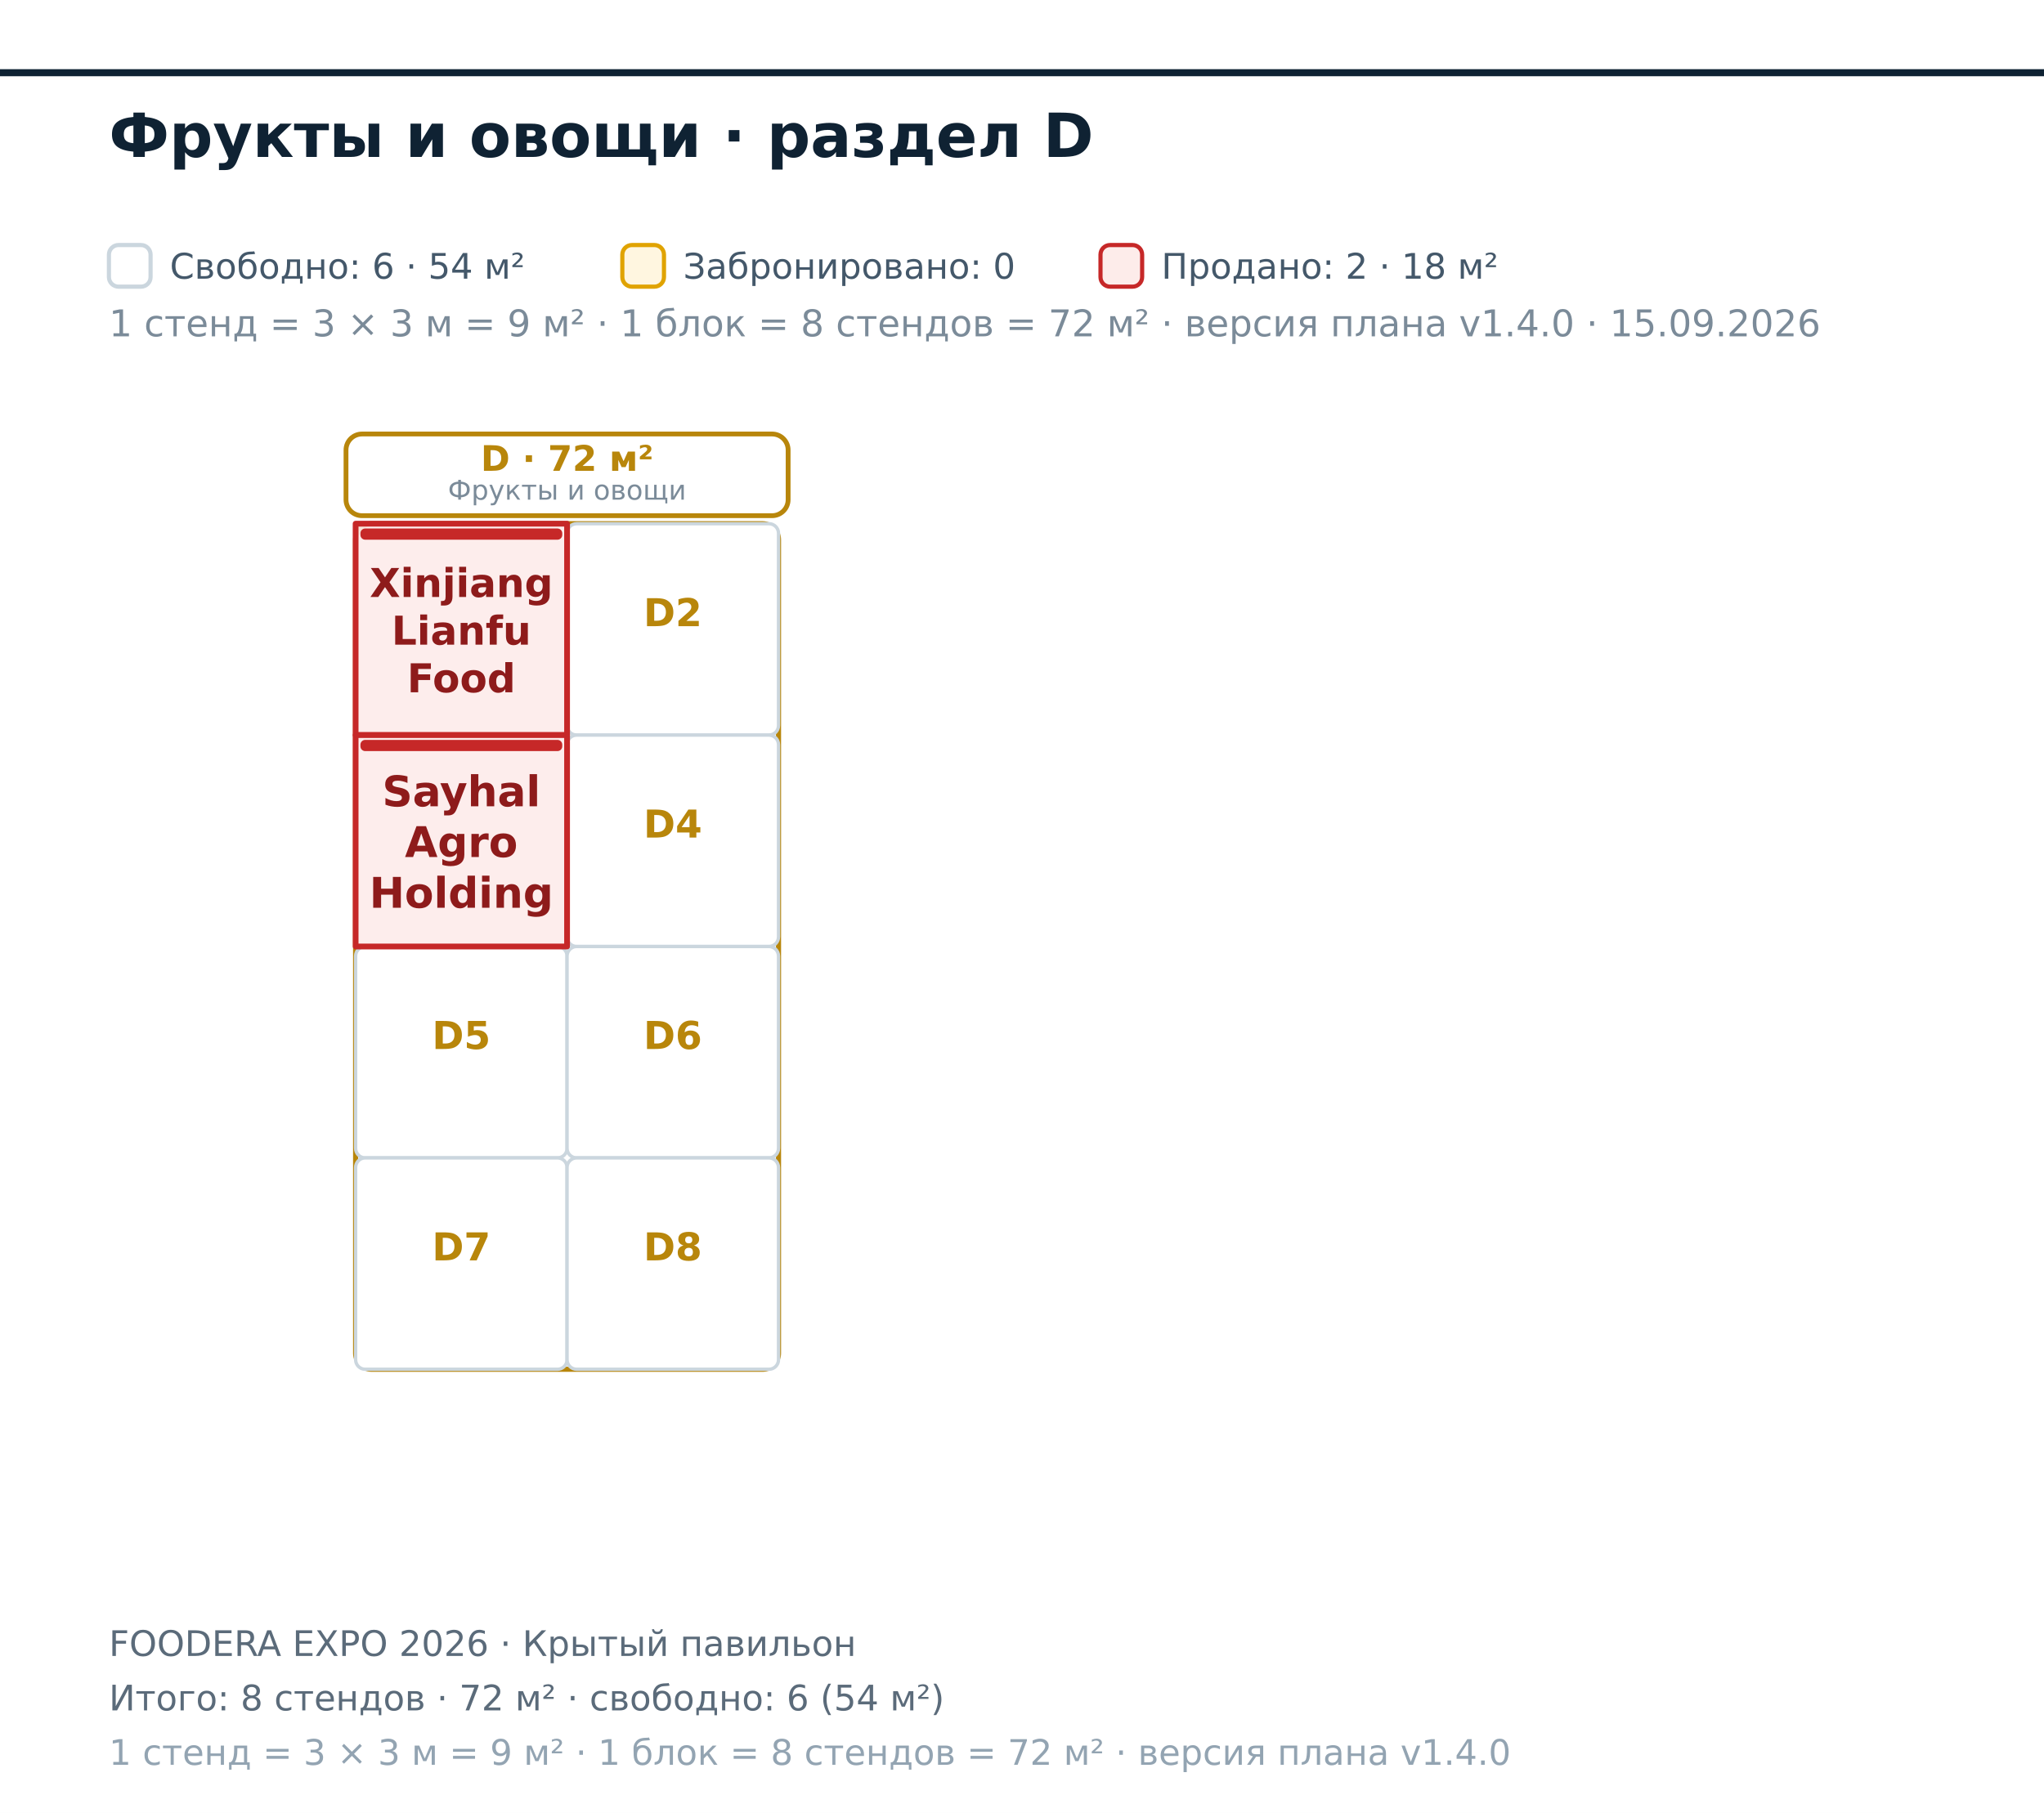
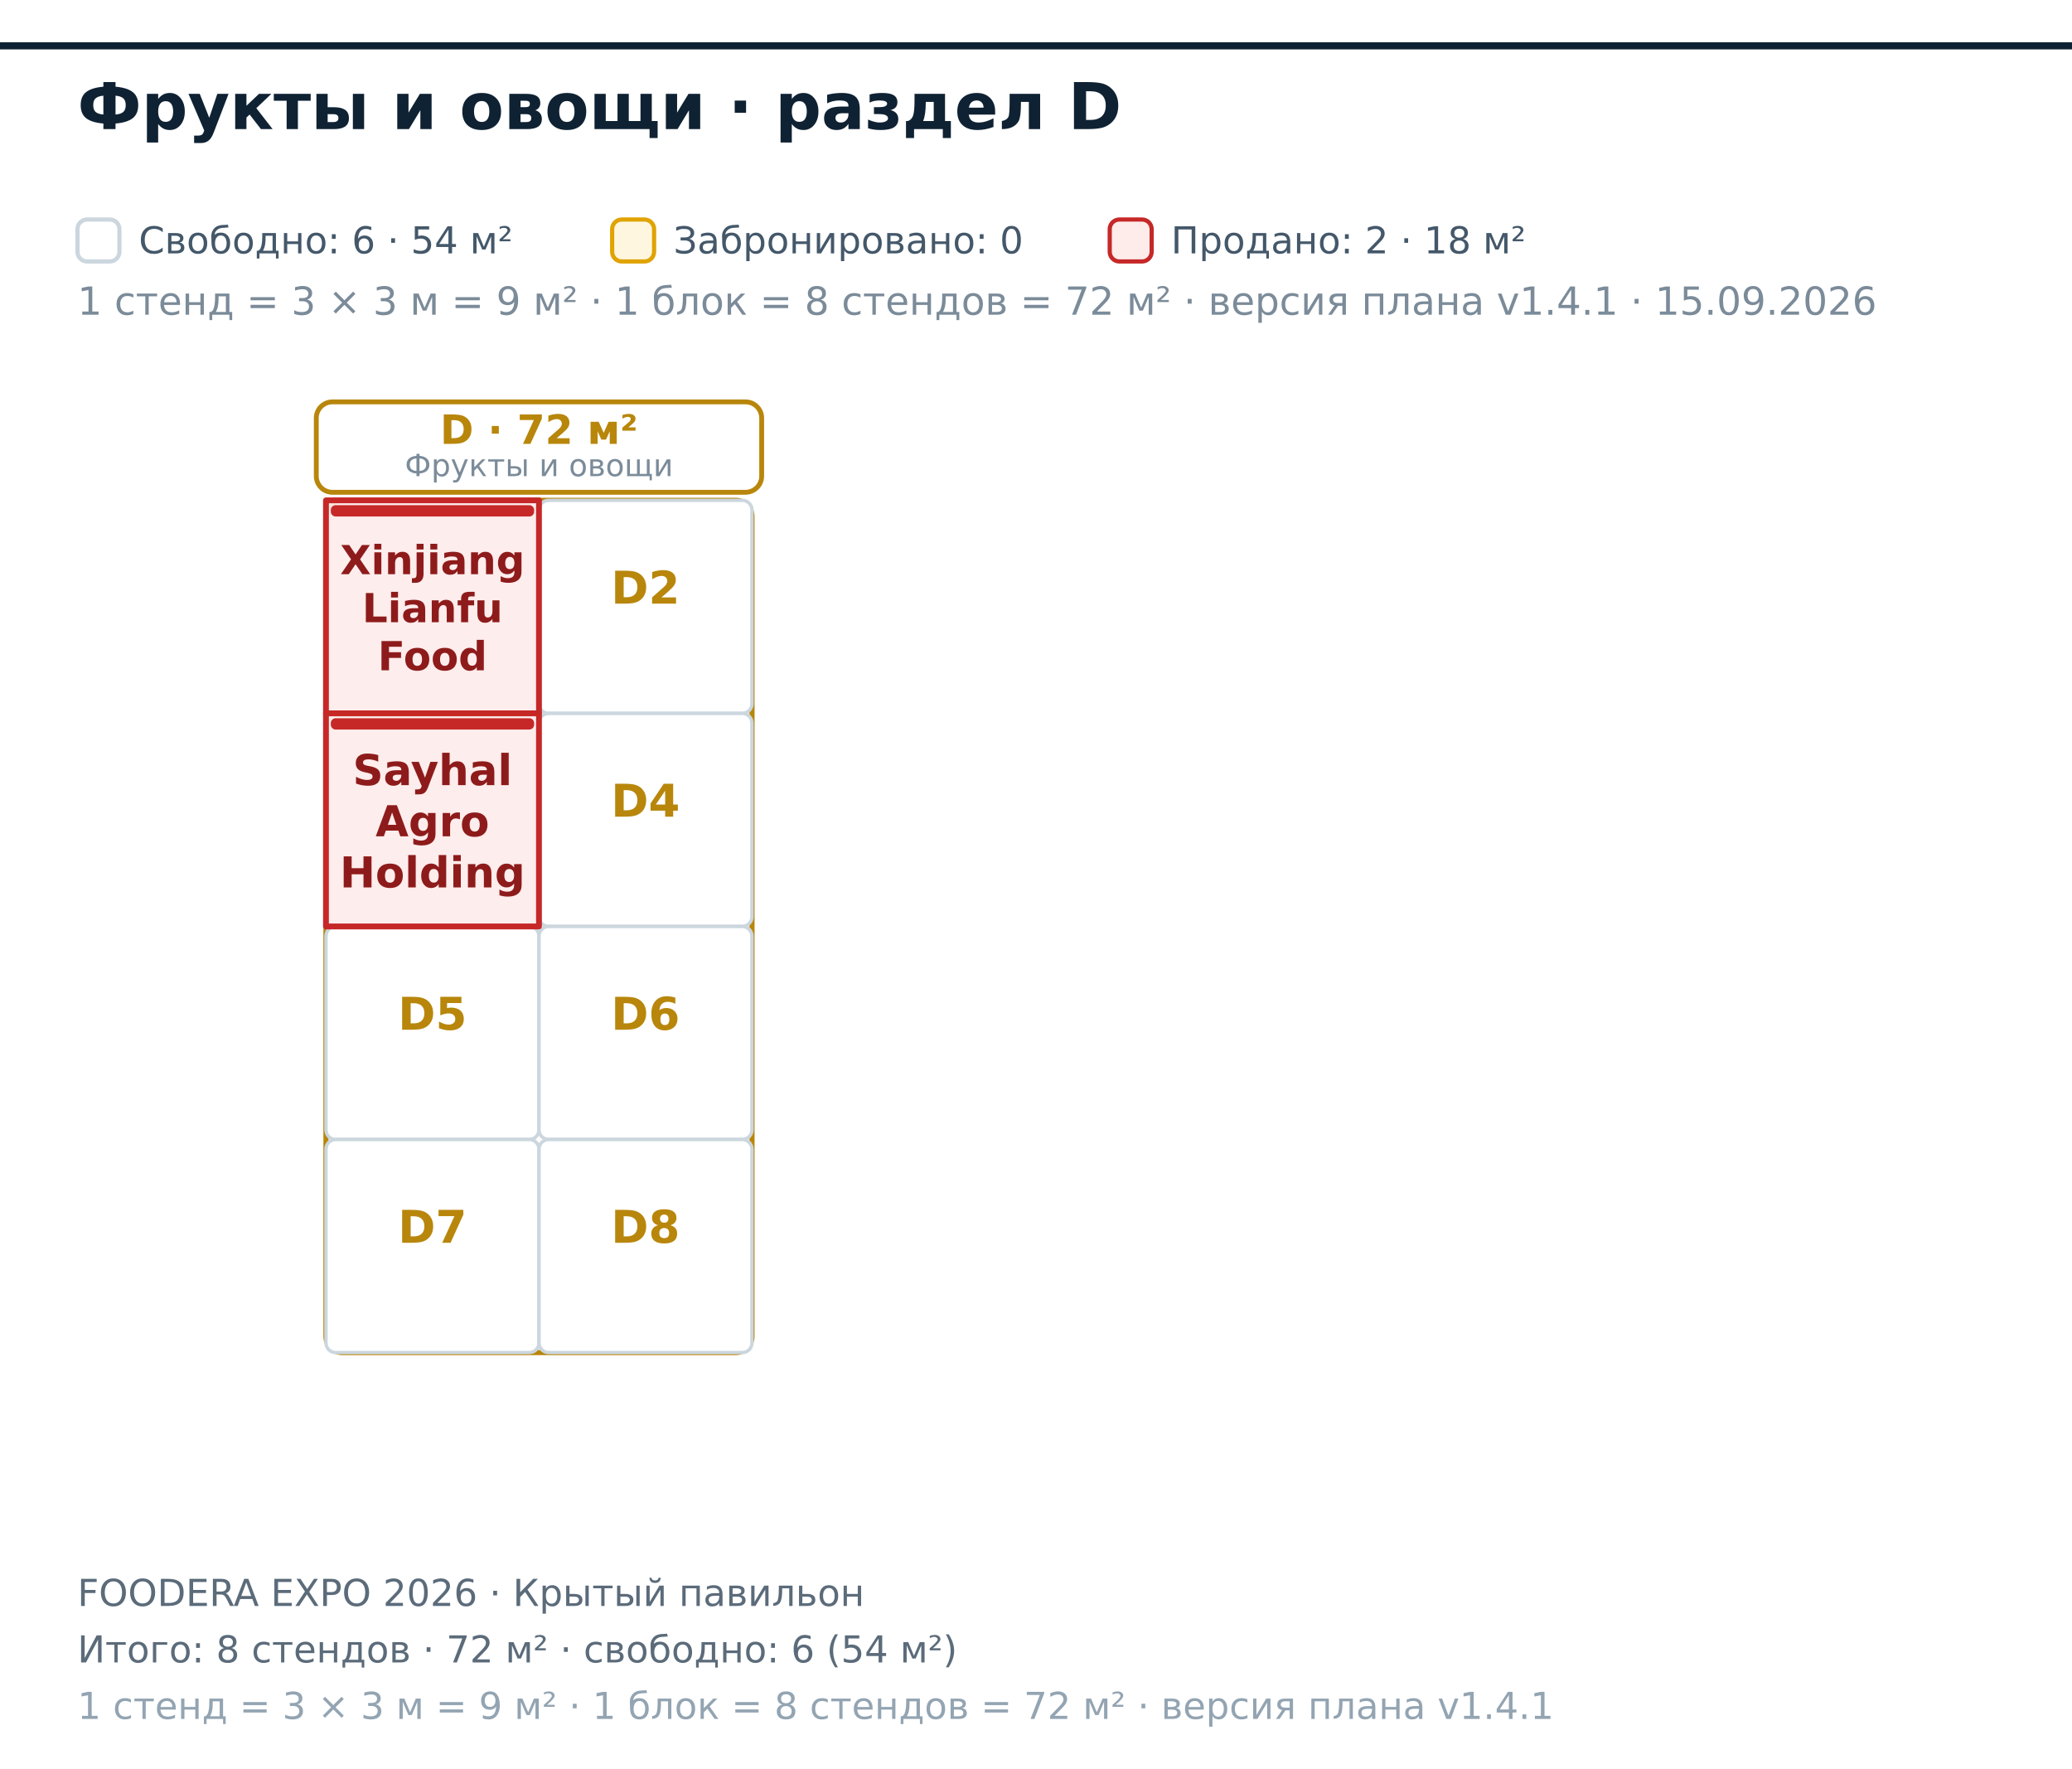
- <svg xmlns="http://www.w3.org/2000/svg" width="638" height="566" viewBox="0 0 638 566" font-family="DejaVu Sans, Helvetica, Arial, sans-serif">
-   <rect x="0.00" y="0.00" width="638.00" height="566.00" fill="#ffffff" />
-   <polygon points="-681.00,22.70 1431.00,22.70 1431.00,1122.70 -681.00,1122.70" fill="#ffffff" fill-opacity="0.55" stroke="#0f2233" stroke-width="2.2" />
-   <rect x="111.00" y="163.50" width="132.00" height="264.00" fill="none" stroke="#B8860B" stroke-width="1.6" rx="5" />
-   <rect x="108.00" y="135.50" width="138.00" height="25.50" fill="#ffffff" stroke="#B8860B" stroke-width="1.5" rx="5" />
-   <text x="177.00" y="147.00" font-size="11.00" fill="#B8860B" font-weight="bold" text-anchor="middle">D · 72 м²</text>
-   <text x="177.00" y="156.00" font-size="8.50" fill="#7b8b99" text-anchor="middle">Фрукты и овощи</text>
-   <rect x="177.00" y="163.50" width="66.00" height="66.00" fill="#ffffff" stroke="#cbd6de" stroke-width="1.05" rx="3" />
-   <text x="210.00" y="195.50" font-size="12.00" fill="#B8860B" font-weight="bold" text-anchor="middle">D2</text>
-   <rect x="177.00" y="229.50" width="66.00" height="66.00" fill="#ffffff" stroke="#cbd6de" stroke-width="1.05" rx="3" />
-   <text x="210.00" y="261.50" font-size="12.00" fill="#B8860B" font-weight="bold" text-anchor="middle">D4</text>
-   <rect x="111.00" y="295.50" width="66.00" height="66.00" fill="#ffffff" stroke="#cbd6de" stroke-width="1.05" rx="3" />
-   <text x="144.00" y="327.50" font-size="12.00" fill="#B8860B" font-weight="bold" text-anchor="middle">D5</text>
-   <rect x="177.00" y="295.50" width="66.00" height="66.00" fill="#ffffff" stroke="#cbd6de" stroke-width="1.05" rx="3" />
-   <text x="210.00" y="327.50" font-size="12.00" fill="#B8860B" font-weight="bold" text-anchor="middle">D6</text>
-   <rect x="111.00" y="361.50" width="66.00" height="66.00" fill="#ffffff" stroke="#cbd6de" stroke-width="1.05" rx="3" />
-   <text x="144.00" y="393.50" font-size="12.00" fill="#B8860B" font-weight="bold" text-anchor="middle">D7</text>
-   <rect x="177.00" y="361.50" width="66.00" height="66.00" fill="#ffffff" stroke="#cbd6de" stroke-width="1.05" rx="3" />
-   <text x="210.00" y="393.50" font-size="12.00" fill="#B8860B" font-weight="bold" text-anchor="middle">D8</text>
-   <path d="M111 163.5L177 163.5L177 229.5L111 229.5Z" fill="#fdecea" fill-opacity="0.92" stroke="#c62828" stroke-width="1.8" stroke-linejoin="round" />
-   <rect x="112.50" y="165.00" width="63.00" height="3.50" fill="#c62828" rx="1.5" />
-   <text x="144.00" y="186.38" font-size="12.40" fill="#8e1b1b" font-weight="bold" text-anchor="middle">Xinjiang</text>
-   <text x="144.00" y="201.26" font-size="12.40" fill="#8e1b1b" font-weight="bold" text-anchor="middle">Lianfu</text>
-   <text x="144.00" y="216.14" font-size="12.40" fill="#8e1b1b" font-weight="bold" text-anchor="middle">Food</text>
-   <path d="M111 229.5L177 229.5L177 295.5L111 295.5Z" fill="#fdecea" fill-opacity="0.92" stroke="#c62828" stroke-width="1.8" stroke-linejoin="round" />
-   <rect x="112.50" y="231.00" width="63.00" height="3.50" fill="#c62828" rx="1.5" />
-   <text x="144.00" y="251.73" font-size="13.20" fill="#8e1b1b" font-weight="bold" text-anchor="middle">Sayhal</text>
-   <text x="144.00" y="267.57" font-size="13.20" fill="#8e1b1b" font-weight="bold" text-anchor="middle">Agro</text>
-   <text x="144.00" y="283.41" font-size="13.20" fill="#8e1b1b" font-weight="bold" text-anchor="middle">Holding</text>
-   <text x="34.00" y="49.00" font-size="19.00" fill="#0f2233" font-weight="bold">Фрукты и овощи · раздел D</text>
-   <rect x="34.00" y="76.50" width="13.00" height="13.00" fill="#ffffff" stroke="#cbd6de" stroke-width="1.3" rx="3" />
-   <text x="34.00" y="105.00" font-size="11.50" fill="#7b8b99">1 стенд = 3 × 3 м = 9 м² · 1 блок = 8 стендов = 72 м² · версия плана v1.4.0 · 15.09.2026</text>
-   <text x="53.00" y="87.00" font-size="11.00" fill="#44586a">Свободно: 6 · 54 м²</text>
-   <rect x="194.25" y="76.50" width="13.00" height="13.00" fill="#fff6e0" stroke="#e0a300" stroke-width="1.3" rx="3" />
-   <text x="213.25" y="87.00" font-size="11.00" fill="#44586a">Забронировано: 0</text>
-   <rect x="343.50" y="76.50" width="13.00" height="13.00" fill="#fdecea" stroke="#c62828" stroke-width="1.3" rx="3" />
-   <text x="362.50" y="87.00" font-size="11.00" fill="#44586a">Продано: 2 · 18 м²</text>
-   <text x="34.00" y="517.00" font-size="11.00" fill="#5b6b7a">FOODERA EXPO 2026 · Крытый павильон</text>
-   <text x="34.00" y="534.00" font-size="11.00" fill="#5b6b7a">Итого: 8 стендов · 72 м² · свободно: 6 (54 м²)</text>
-   <text x="34.00" y="551.00" font-size="11.00" fill="#93a4b2">1 стенд = 3 × 3 м = 9 м² · 1 блок = 8 стендов = 72 м² · версия плана v1.4.0</text>
+ <svg xmlns="http://www.w3.org/2000/svg" width="642" height="548" viewBox="0 0 642 548" font-family="DejaVu Sans, Helvetica, Arial, sans-serif">
+   <rect x="0.00" y="0.00" width="642.00" height="548.00" fill="#ffffff" />
+   <polygon points="-691.00,14.20 1168.00,14.20 1168.00,1114.20 -691.00,1114.20" fill="#ffffff" fill-opacity="0.55" stroke="#0f2233" stroke-width="2.2" />
+   <rect x="101.00" y="155.00" width="132.00" height="264.00" fill="none" stroke="#B8860B" stroke-width="1.6" rx="5" />
+   <rect x="98.00" y="124.50" width="138.00" height="28.00" fill="#ffffff" stroke="#B8860B" stroke-width="1.5" rx="5" />
+   <text x="167.00" y="137.50" font-size="12.50" fill="#B8860B" font-weight="bold" text-anchor="middle">D · 72 м²</text>
+   <text x="167.00" y="147.50" font-size="9.50" fill="#7b8b99" text-anchor="middle">Фрукты и овощи</text>
+   <rect x="167.00" y="155.00" width="66.00" height="66.00" fill="#ffffff" stroke="#cbd6de" stroke-width="1.05" rx="3" />
+   <text x="200.00" y="187.00" font-size="14.00" fill="#B8860B" font-weight="bold" text-anchor="middle">D2</text>
+   <rect x="167.00" y="221.00" width="66.00" height="66.00" fill="#ffffff" stroke="#cbd6de" stroke-width="1.05" rx="3" />
+   <text x="200.00" y="253.00" font-size="14.00" fill="#B8860B" font-weight="bold" text-anchor="middle">D4</text>
+   <rect x="101.00" y="287.00" width="66.00" height="66.00" fill="#ffffff" stroke="#cbd6de" stroke-width="1.05" rx="3" />
+   <text x="134.00" y="319.00" font-size="14.00" fill="#B8860B" font-weight="bold" text-anchor="middle">D5</text>
+   <rect x="167.00" y="287.00" width="66.00" height="66.00" fill="#ffffff" stroke="#cbd6de" stroke-width="1.05" rx="3" />
+   <text x="200.00" y="319.00" font-size="14.00" fill="#B8860B" font-weight="bold" text-anchor="middle">D6</text>
+   <rect x="101.00" y="353.00" width="66.00" height="66.00" fill="#ffffff" stroke="#cbd6de" stroke-width="1.05" rx="3" />
+   <text x="134.00" y="385.00" font-size="14.00" fill="#B8860B" font-weight="bold" text-anchor="middle">D7</text>
+   <rect x="167.00" y="353.00" width="66.00" height="66.00" fill="#ffffff" stroke="#cbd6de" stroke-width="1.05" rx="3" />
+   <text x="200.00" y="385.00" font-size="14.00" fill="#B8860B" font-weight="bold" text-anchor="middle">D8</text>
+   <path d="M101 155L167 155L167 221L101 221Z" fill="#fdecea" fill-opacity="0.92" stroke="#c62828" stroke-width="1.8" stroke-linejoin="round" />
+   <rect x="102.50" y="156.50" width="63.00" height="3.50" fill="#c62828" rx="1.5" />
+   <text x="134.00" y="177.88" font-size="12.40" fill="#8e1b1b" font-weight="bold" text-anchor="middle">Xinjiang</text>
+   <text x="134.00" y="192.76" font-size="12.40" fill="#8e1b1b" font-weight="bold" text-anchor="middle">Lianfu</text>
+   <text x="134.00" y="207.64" font-size="12.40" fill="#8e1b1b" font-weight="bold" text-anchor="middle">Food</text>
+   <path d="M101 221L167 221L167 287L101 287Z" fill="#fdecea" fill-opacity="0.92" stroke="#c62828" stroke-width="1.8" stroke-linejoin="round" />
+   <rect x="102.50" y="222.50" width="63.00" height="3.50" fill="#c62828" rx="1.5" />
+   <text x="134.00" y="243.23" font-size="13.20" fill="#8e1b1b" font-weight="bold" text-anchor="middle">Sayhal</text>
+   <text x="134.00" y="259.07" font-size="13.20" fill="#8e1b1b" font-weight="bold" text-anchor="middle">Agro</text>
+   <text x="134.00" y="274.91" font-size="13.20" fill="#8e1b1b" font-weight="bold" text-anchor="middle">Holding</text>
+   <text x="24.00" y="40.00" font-size="20.00" fill="#0f2233" font-weight="bold">Фрукты и овощи · раздел D</text>
+   <rect x="24.00" y="68.00" width="13.00" height="13.00" fill="#ffffff" stroke="#cbd6de" stroke-width="1.3" rx="3" />
+   <text x="24.00" y="97.50" font-size="12.00" fill="#7b8b99">1 стенд = 3 × 3 м = 9 м² · 1 блок = 8 стендов = 72 м² · версия плана v1.4.1 · 15.09.2026</text>
+   <text x="43.00" y="78.50" font-size="11.50" fill="#44586a">Свободно: 6 · 54 м²</text>
+   <rect x="189.67" y="68.00" width="13.00" height="13.00" fill="#fff6e0" stroke="#e0a300" stroke-width="1.3" rx="3" />
+   <text x="208.67" y="78.50" font-size="11.50" fill="#44586a">Забронировано: 0</text>
+   <rect x="343.84" y="68.00" width="13.00" height="13.00" fill="#fdecea" stroke="#c62828" stroke-width="1.3" rx="3" />
+   <text x="362.84" y="78.50" font-size="11.50" fill="#44586a">Продано: 2 · 18 м²</text>
+   <text x="24.00" y="497.50" font-size="11.50" fill="#5b6b7a">FOODERA EXPO 2026 · Крытый павильон</text>
+   <text x="24.00" y="515.00" font-size="11.50" fill="#5b6b7a">Итого: 8 стендов · 72 м² · свободно: 6 (54 м²)</text>
+   <text x="24.00" y="532.50" font-size="11.50" fill="#93a4b2">1 стенд = 3 × 3 м = 9 м² · 1 блок = 8 стендов = 72 м² · версия плана v1.4.1</text>
</svg>
